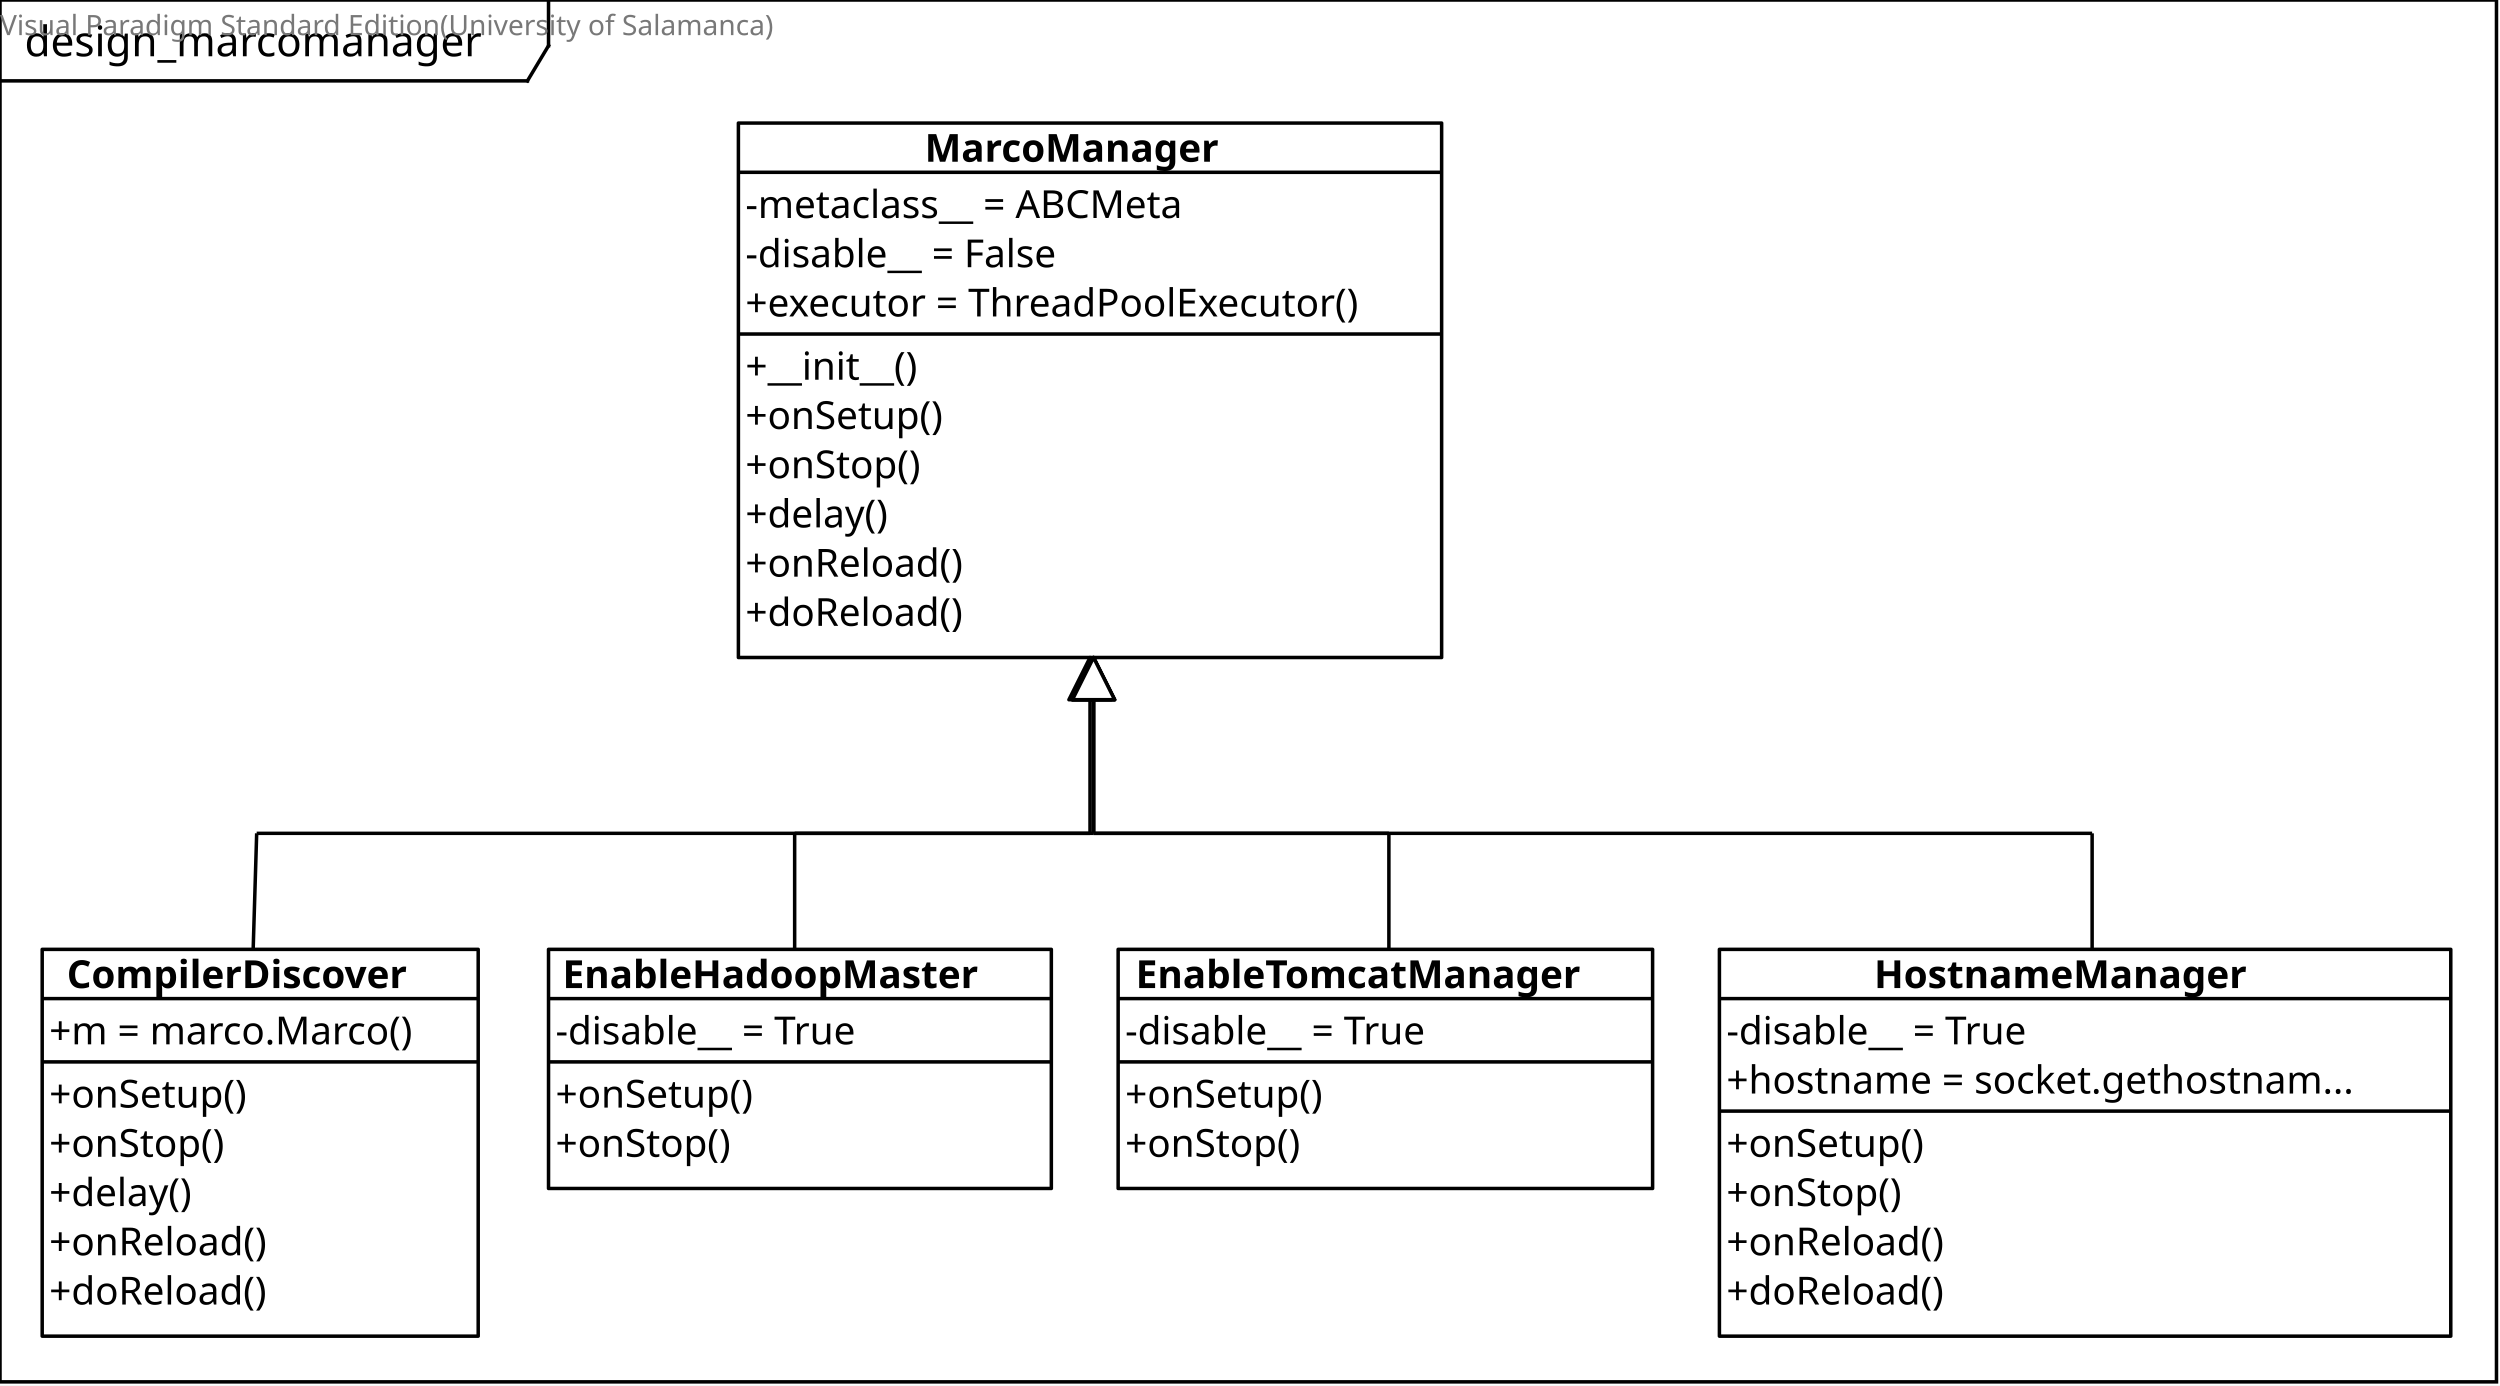
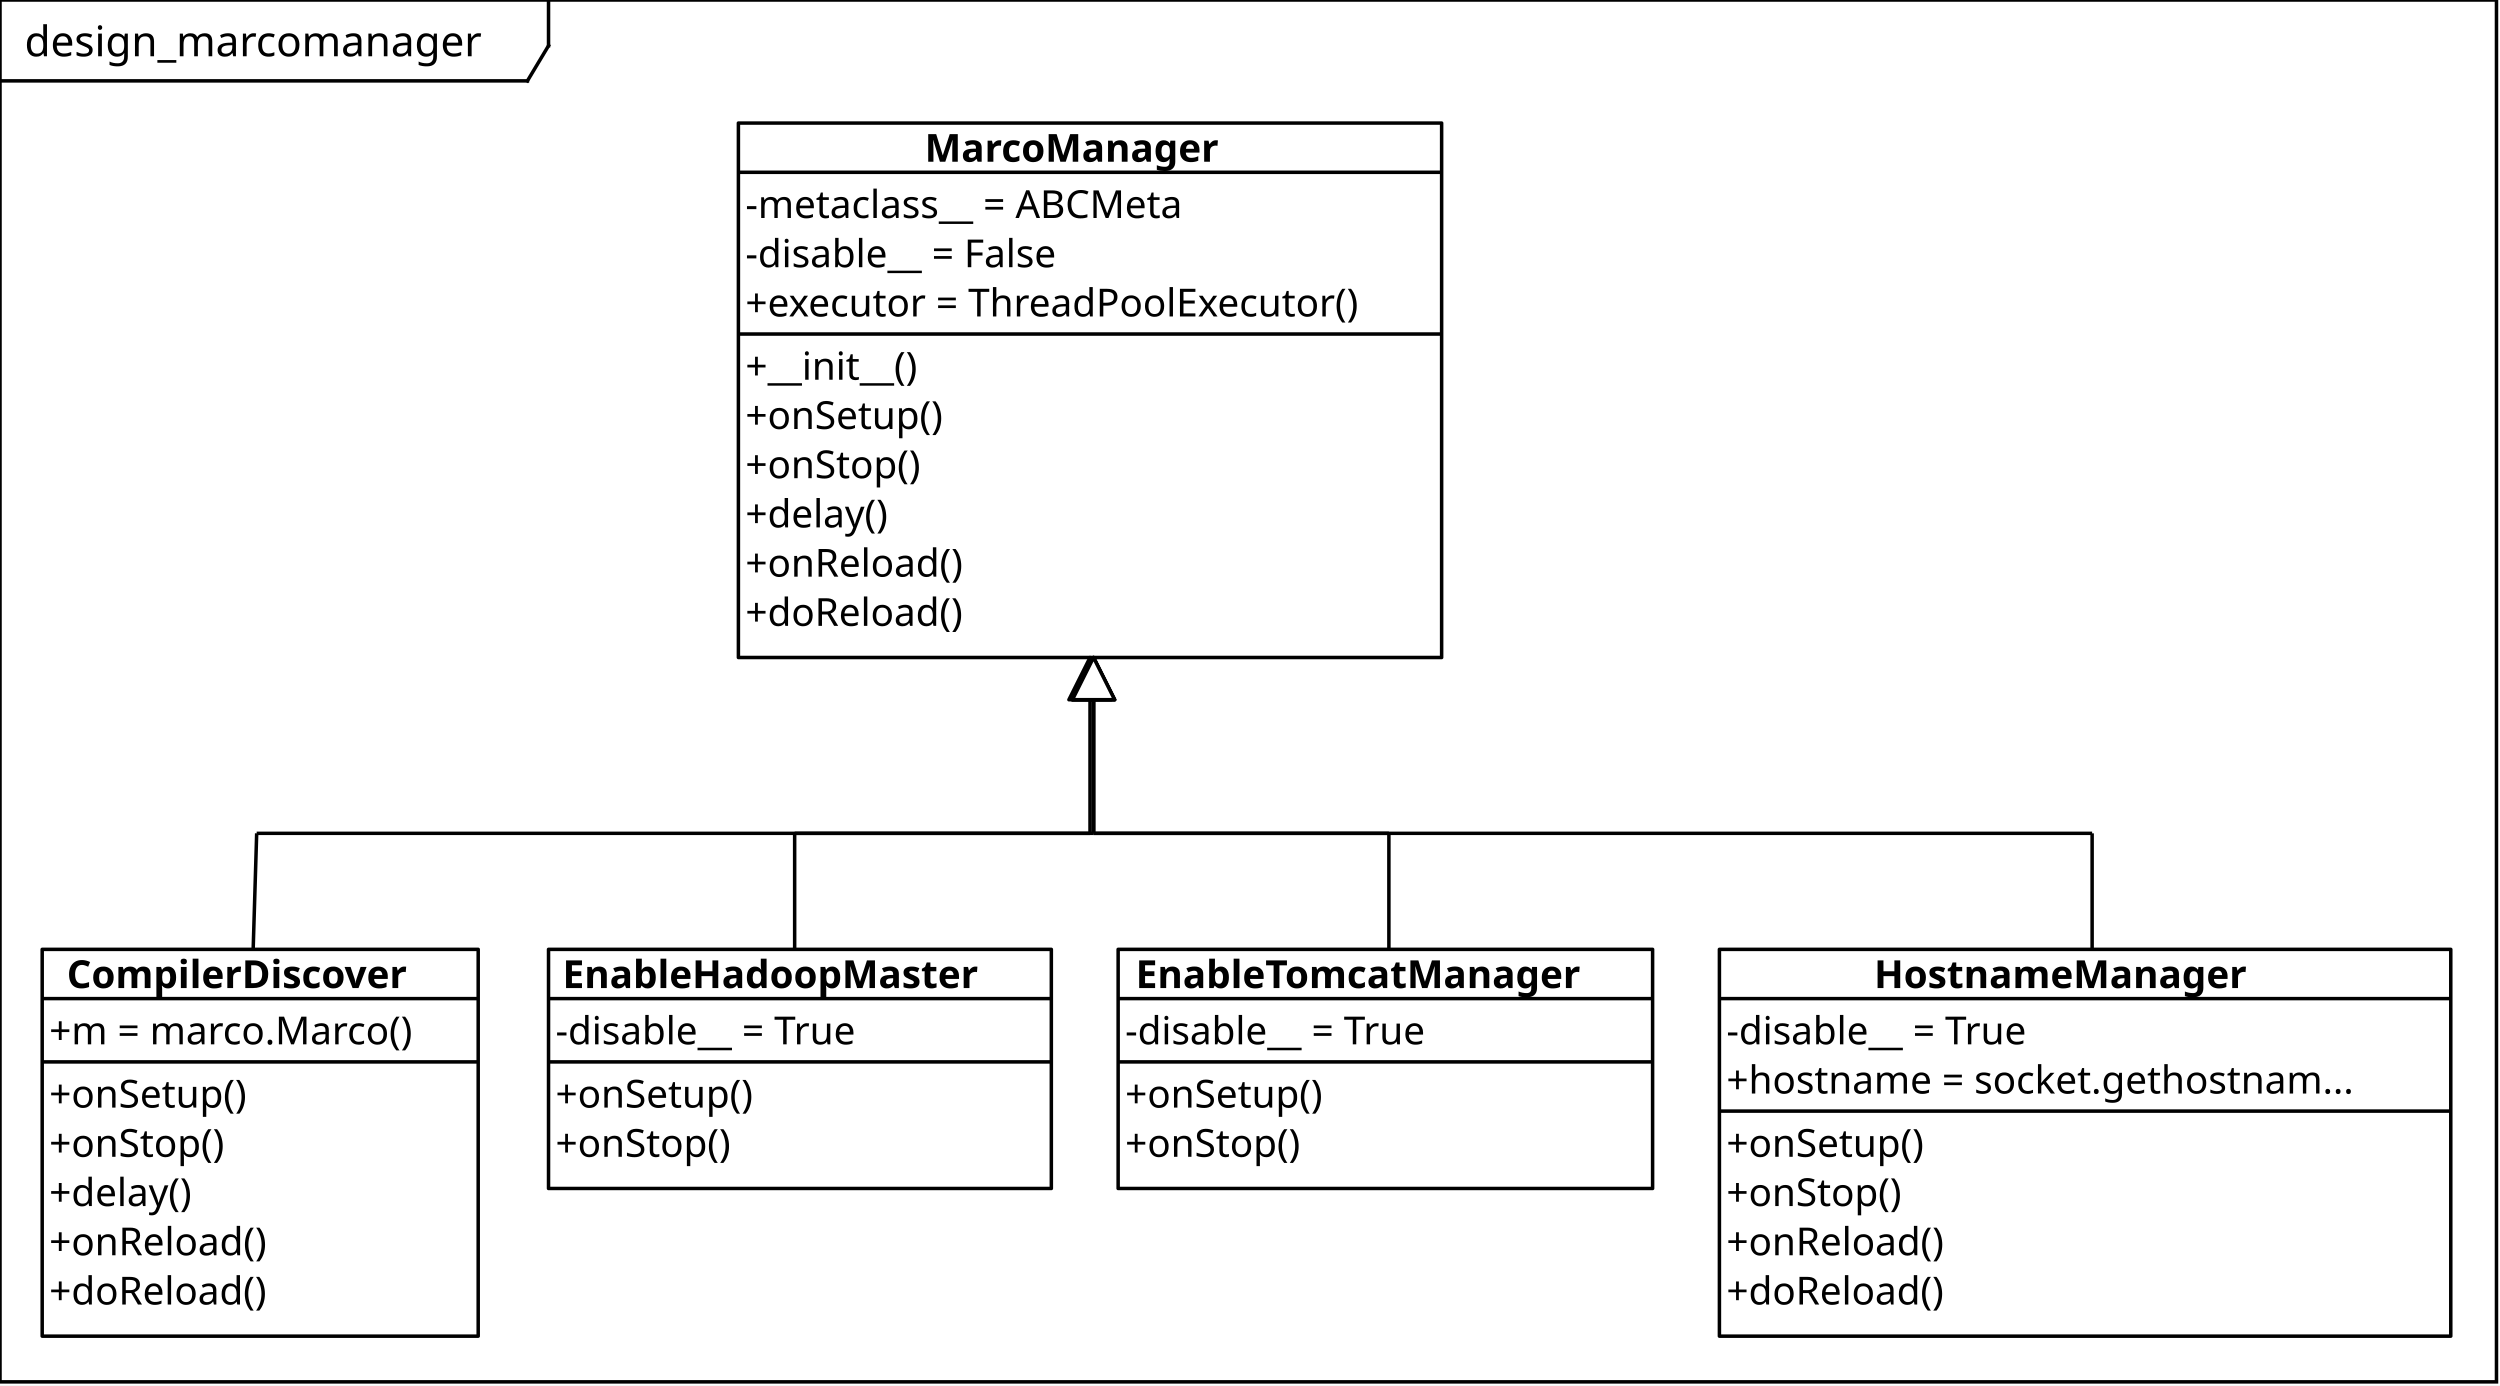
- <svg xmlns="http://www.w3.org/2000/svg" fill-opacity="0" color-rendering="auto" color-interpolation="auto" stroke="rgb(0,0,0)" text-rendering="auto" stroke-linecap="square" width="711" stroke-miterlimit="10" stroke-opacity="0" shape-rendering="auto" fill="rgb(0,0,0)" stroke-dasharray="none" font-weight="normal" stroke-width="1" height="394" font-family="'Dialog'" font-style="normal" stroke-linejoin="miter" font-size="12" stroke-dashoffset="0" image-rendering="auto">
+ <svg xmlns="http://www.w3.org/2000/svg" color-interpolation="auto" color-rendering="auto" fill="rgb(0,0,0)" fill-opacity="0" font-family="'Dialog'" font-size="12" font-style="normal" font-weight="normal" height="394" image-rendering="auto" shape-rendering="auto" stroke="rgb(0,0,0)" stroke-dasharray="none" stroke-dashoffset="0" stroke-linecap="square" stroke-linejoin="miter" stroke-miterlimit="10" stroke-opacity="0" stroke-width="1" text-rendering="auto" width="711">
  <defs id="genericDefs" />
  <g>
    <defs id="defs1">
      <clipPath clipPathUnits="userSpaceOnUse" id="clipPath1">
        <path d="M-7 -7 L211 -7 L211 163 L-7 163 L-7 -7 Z" />
      </clipPath>
      <clipPath clipPathUnits="userSpaceOnUse" id="clipPath2">
        <path d="M0 0 L0 138 L200 138 L200 0 Z" />
      </clipPath>
      <clipPath clipPathUnits="userSpaceOnUse" id="clipPath3">
        <path d="M0 0 L200 0 L200 14 L0 14 L0 0 Z" />
      </clipPath>
      <clipPath clipPathUnits="userSpaceOnUse" id="clipPath4">
        <path d="M-7 -7 L219 -7 L219 121 L-7 121 L-7 -7 Z" />
      </clipPath>
      <clipPath clipPathUnits="userSpaceOnUse" id="clipPath5">
        <path d="M0 0 L0 96 L208 96 L208 0 Z" />
      </clipPath>
      <clipPath clipPathUnits="userSpaceOnUse" id="clipPath6">
        <path d="M0 0 L207 0 L207 14 L0 14 L0 0 Z" />
      </clipPath>
      <clipPath clipPathUnits="userSpaceOnUse" id="clipPath7">
        <path d="M-7 -7 L163 -7 L163 79 L-7 79 L-7 -7 Z" />
      </clipPath>
      <clipPath clipPathUnits="userSpaceOnUse" id="clipPath8">
        <path d="M0 0 L0 54 L152 54 L152 0 Z" />
      </clipPath>
      <clipPath clipPathUnits="userSpaceOnUse" id="clipPath9">
        <path d="M0 0 L152 0 L152 14 L0 14 L0 0 Z" />
      </clipPath>
      <clipPath clipPathUnits="userSpaceOnUse" id="clipPath10">
        <path d="M-7 -7 L154 -7 L154 79 L-7 79 L-7 -7 Z" />
      </clipPath>
      <clipPath clipPathUnits="userSpaceOnUse" id="clipPath11">
        <path d="M0 0 L0 54 L143 54 L143 0 Z" />
      </clipPath>
      <clipPath clipPathUnits="userSpaceOnUse" id="clipPath12">
        <path d="M0 0 L143 0 L143 14 L0 14 L0 0 Z" />
      </clipPath>
      <clipPath clipPathUnits="userSpaceOnUse" id="clipPath13">
        <path d="M-7 -7 L135 -7 L135 121 L-7 121 L-7 -7 Z" />
      </clipPath>
      <clipPath clipPathUnits="userSpaceOnUse" id="clipPath14">
        <path d="M0 0 L0 96 L124 96 L124 0 Z" />
      </clipPath>
      <clipPath clipPathUnits="userSpaceOnUse" id="clipPath15">
        <path d="M0 0 L124 0 L124 14 L0 14 L0 0 Z" />
      </clipPath>
      <clipPath clipPathUnits="userSpaceOnUse" id="clipPath16">
        <path d="M0 0 L351 0 L351 198 L0 198 L0 0 Z" />
      </clipPath>
      <clipPath clipPathUnits="userSpaceOnUse" id="clipPath17">
        <path d="M0 0 L199 0 L199 198 L0 198 L0 0 Z" />
      </clipPath>
      <clipPath clipPathUnits="userSpaceOnUse" id="clipPath18">
        <path d="M0 0 L399 0 L399 198 L0 198 L0 0 Z" />
      </clipPath>
    </defs>
-     <g fill="white" text-rendering="geometricPrecision" fill-opacity="1" stroke-opacity="1" stroke="white">
-       <rect x="0" width="711" height="394" y="0" stroke="none" />
-       <rect x="68" y="20" transform="translate(-68,-20)" fill="none" width="710" height="393" stroke="black" />
-       <text fill="black" x="75" xml:space="preserve" y="36" transform="translate(-68,-20)" stroke="none">design_marcomanager</text>
-       <line transform="translate(-68,-20)" fill="none" x1="68" x2="218" y1="43" y2="43" stroke="black" />
-       <line transform="translate(-68,-20)" fill="none" x1="224" x2="224" y1="20" y2="33" stroke="black" />
-       <line transform="translate(-68,-20)" fill="none" x1="224" x2="218" y1="33" y2="43" stroke="black" />
-     </g>
-     <g font-size="11" transform="translate(210,35)" fill-opacity="1" fill="white" text-rendering="geometricPrecision" font-family="sans-serif" stroke="white" font-weight="bold" stroke-opacity="1">
-       <rect x="0" width="200" height="152" y="0" clip-path="url(#clipPath1)" stroke="none" />
-     </g>
-     <g font-size="11" stroke-linecap="butt" transform="translate(210,35)" fill-opacity="1" fill="black" text-rendering="geometricPrecision" font-family="sans-serif" stroke-linejoin="round" stroke="black" font-weight="bold" stroke-opacity="1" stroke-miterlimit="0">
-       <rect fill="none" x="0" width="200" height="152" y="0" clip-path="url(#clipPath1)" />
-       <line y2="14" fill="none" x1="0" clip-path="url(#clipPath1)" x2="200" y1="14" />
-     </g>
-     <g font-size="11" transform="matrix(1,0,0,1,210,49)" fill-opacity="1" fill="black" text-rendering="geometricPrecision" font-family="sans-serif" stroke="black" stroke-opacity="1">
-       <text x="2" xml:space="preserve" y="13" clip-path="url(#clipPath2)" stroke="none">-metaclass__ = ABCMeta</text>
-     </g>
-     <g font-size="11" transform="matrix(1,0,0,1,210,49)" fill-opacity="1" fill="black" text-rendering="geometricPrecision" font-family="sans-serif" stroke="black" stroke-opacity="1">
-       <text x="2" xml:space="preserve" y="27" clip-path="url(#clipPath2)" stroke="none">-disable__ = False</text>
-     </g>
-     <g font-size="11" transform="matrix(1,0,0,1,210,49)" fill-opacity="1" fill="black" text-rendering="geometricPrecision" font-family="sans-serif" stroke="black" stroke-opacity="1">
-       <text x="2" xml:space="preserve" y="41" clip-path="url(#clipPath2)" stroke="none">+executor = ThreadPoolExecutor()</text>
-       <line stroke-linecap="butt" clip-path="url(#clipPath2)" fill="none" x1="0" x2="200" y1="46" stroke-linejoin="bevel" y2="46" stroke-miterlimit="0" />
-     </g>
-     <g font-size="11" transform="matrix(1,0,0,1,210,49)" fill-opacity="1" fill="black" text-rendering="geometricPrecision" font-family="sans-serif" stroke="black" stroke-opacity="1">
-       <text x="2" xml:space="preserve" y="59" clip-path="url(#clipPath2)" stroke="none">+__init__()</text>
-     </g>
-     <g font-size="11" transform="matrix(1,0,0,1,210,49)" fill-opacity="1" fill="black" text-rendering="geometricPrecision" font-family="sans-serif" stroke="black" stroke-opacity="1">
-       <text x="2" xml:space="preserve" y="73" clip-path="url(#clipPath2)" stroke="none">+onSetup()</text>
-     </g>
-     <g font-size="11" transform="matrix(1,0,0,1,210,49)" fill-opacity="1" fill="black" text-rendering="geometricPrecision" font-family="sans-serif" stroke="black" stroke-opacity="1">
-       <text x="2" xml:space="preserve" y="87" clip-path="url(#clipPath2)" stroke="none">+onStop()</text>
-     </g>
-     <g font-size="11" transform="matrix(1,0,0,1,210,49)" fill-opacity="1" fill="black" text-rendering="geometricPrecision" font-family="sans-serif" stroke="black" stroke-opacity="1">
-       <text x="2" xml:space="preserve" y="101" clip-path="url(#clipPath2)" stroke="none">+delay()</text>
-     </g>
-     <g font-size="11" transform="matrix(1,0,0,1,210,49)" fill-opacity="1" fill="black" text-rendering="geometricPrecision" font-family="sans-serif" stroke="black" stroke-opacity="1">
-       <text x="2" xml:space="preserve" y="115" clip-path="url(#clipPath2)" stroke="none">+onReload()</text>
-     </g>
-     <g font-size="11" transform="matrix(1,0,0,1,210,49)" fill-opacity="1" fill="black" text-rendering="geometricPrecision" font-family="sans-serif" stroke="black" stroke-opacity="1">
-       <text x="2" xml:space="preserve" y="129" clip-path="url(#clipPath2)" stroke="none">+doReload()</text>
-     </g>
-     <g font-size="11" transform="translate(210,35)" fill-opacity="1" fill="black" text-rendering="geometricPrecision" font-family="sans-serif" stroke="black" font-weight="bold" stroke-opacity="1">
-       <text x="53" xml:space="preserve" y="11" clip-path="url(#clipPath3)" stroke="none">MarcoManager</text>
-     </g>
-     <g font-size="11" transform="translate(489,270)" fill-opacity="1" fill="white" text-rendering="geometricPrecision" font-family="sans-serif" stroke="white" font-weight="bold" stroke-opacity="1">
-       <rect x="0" width="208" height="110" y="0" clip-path="url(#clipPath4)" stroke="none" />
-     </g>
-     <g font-size="11" stroke-linecap="butt" transform="translate(489,270)" fill-opacity="1" fill="black" text-rendering="geometricPrecision" font-family="sans-serif" stroke-linejoin="round" stroke="black" font-weight="bold" stroke-opacity="1" stroke-miterlimit="0">
-       <rect fill="none" x="0" width="208" height="110" y="0" clip-path="url(#clipPath4)" />
-       <line y2="14" fill="none" x1="0" clip-path="url(#clipPath4)" x2="208" y1="14" />
-     </g>
-     <g font-size="11" transform="matrix(1,0,0,1,489,284)" fill-opacity="1" fill="black" text-rendering="geometricPrecision" font-family="sans-serif" stroke="black" stroke-opacity="1">
-       <text x="2" xml:space="preserve" y="13" clip-path="url(#clipPath5)" stroke="none">-disable__ = True</text>
-     </g>
-     <g font-size="11" transform="matrix(1,0,0,1,489,284)" fill-opacity="1" fill="black" text-rendering="geometricPrecision" font-family="sans-serif" stroke="black" stroke-opacity="1">
-       <text x="2" xml:space="preserve" y="27" clip-path="url(#clipPath5)" stroke="none">+hostname = socket.gethostnam...</text>
-       <line stroke-linecap="butt" clip-path="url(#clipPath5)" fill="none" x1="0" x2="208" y1="32" stroke-linejoin="bevel" y2="32" stroke-miterlimit="0" />
-     </g>
-     <g font-size="11" transform="matrix(1,0,0,1,489,284)" fill-opacity="1" fill="black" text-rendering="geometricPrecision" font-family="sans-serif" stroke="black" stroke-opacity="1">
-       <text x="2" xml:space="preserve" y="45" clip-path="url(#clipPath5)" stroke="none">+onSetup()</text>
-     </g>
-     <g font-size="11" transform="matrix(1,0,0,1,489,284)" fill-opacity="1" fill="black" text-rendering="geometricPrecision" font-family="sans-serif" stroke="black" stroke-opacity="1">
-       <text x="2" xml:space="preserve" y="59" clip-path="url(#clipPath5)" stroke="none">+onStop()</text>
-     </g>
-     <g font-size="11" transform="matrix(1,0,0,1,489,284)" fill-opacity="1" fill="black" text-rendering="geometricPrecision" font-family="sans-serif" stroke="black" stroke-opacity="1">
-       <text x="2" xml:space="preserve" y="73" clip-path="url(#clipPath5)" stroke="none">+onReload()</text>
-     </g>
-     <g font-size="11" transform="matrix(1,0,0,1,489,284)" fill-opacity="1" fill="black" text-rendering="geometricPrecision" font-family="sans-serif" stroke="black" stroke-opacity="1">
-       <text x="2" xml:space="preserve" y="87" clip-path="url(#clipPath5)" stroke="none">+doReload()</text>
-     </g>
-     <g font-size="11" transform="translate(489,270)" fill-opacity="1" fill="black" text-rendering="geometricPrecision" font-family="sans-serif" stroke="black" font-weight="bold" stroke-opacity="1">
-       <text x="44" xml:space="preserve" y="11" clip-path="url(#clipPath6)" stroke="none">HostnameManager</text>
-     </g>
-     <g font-size="11" transform="translate(318,270)" fill-opacity="1" fill="white" text-rendering="geometricPrecision" font-family="sans-serif" stroke="white" font-weight="bold" stroke-opacity="1">
-       <rect x="0" width="152" height="68" y="0" clip-path="url(#clipPath7)" stroke="none" />
-     </g>
-     <g font-size="11" stroke-linecap="butt" transform="translate(318,270)" fill-opacity="1" fill="black" text-rendering="geometricPrecision" font-family="sans-serif" stroke-linejoin="round" stroke="black" font-weight="bold" stroke-opacity="1" stroke-miterlimit="0">
-       <rect fill="none" x="0" width="152" height="68" y="0" clip-path="url(#clipPath7)" />
-       <line y2="14" fill="none" x1="0" clip-path="url(#clipPath7)" x2="152" y1="14" />
-     </g>
-     <g font-size="11" transform="matrix(1,0,0,1,318,284)" fill-opacity="1" fill="black" text-rendering="geometricPrecision" font-family="sans-serif" stroke="black" stroke-opacity="1">
-       <text x="2" xml:space="preserve" y="13" clip-path="url(#clipPath8)" stroke="none">-disable__ = True</text>
-     </g>
-     <g font-size="11" stroke-linecap="butt" transform="matrix(1,0,0,1,318,284)" fill-opacity="1" fill="black" text-rendering="geometricPrecision" font-family="sans-serif" stroke-linejoin="bevel" stroke="black" stroke-opacity="1" stroke-miterlimit="0">
-       <line y2="18" fill="none" x1="0" clip-path="url(#clipPath8)" x2="152" y1="18" />
-     </g>
-     <g font-size="11" transform="matrix(1,0,0,1,318,284)" fill-opacity="1" fill="black" text-rendering="geometricPrecision" font-family="sans-serif" stroke="black" stroke-opacity="1">
-       <text x="2" xml:space="preserve" y="31" clip-path="url(#clipPath8)" stroke="none">+onSetup()</text>
-     </g>
-     <g font-size="11" transform="matrix(1,0,0,1,318,284)" fill-opacity="1" fill="black" text-rendering="geometricPrecision" font-family="sans-serif" stroke="black" stroke-opacity="1">
-       <text x="2" xml:space="preserve" y="45" clip-path="url(#clipPath8)" stroke="none">+onStop()</text>
-     </g>
-     <g font-size="11" transform="translate(318,270)" fill-opacity="1" fill="black" text-rendering="geometricPrecision" font-family="sans-serif" stroke="black" font-weight="bold" stroke-opacity="1">
-       <text x="5" xml:space="preserve" y="11" clip-path="url(#clipPath9)" stroke="none">EnableTomcatManager</text>
-     </g>
-     <g font-size="11" transform="translate(156,270)" fill-opacity="1" fill="white" text-rendering="geometricPrecision" font-family="sans-serif" stroke="white" font-weight="bold" stroke-opacity="1">
-       <rect x="0" width="143" height="68" y="0" clip-path="url(#clipPath10)" stroke="none" />
-     </g>
-     <g font-size="11" stroke-linecap="butt" transform="translate(156,270)" fill-opacity="1" fill="black" text-rendering="geometricPrecision" font-family="sans-serif" stroke-linejoin="round" stroke="black" font-weight="bold" stroke-opacity="1" stroke-miterlimit="0">
-       <rect fill="none" x="0" width="143" height="68" y="0" clip-path="url(#clipPath10)" />
-       <line y2="14" fill="none" x1="0" clip-path="url(#clipPath10)" x2="143" y1="14" />
-     </g>
-     <g font-size="11" transform="matrix(1,0,0,1,156,284)" fill-opacity="1" fill="black" text-rendering="geometricPrecision" font-family="sans-serif" stroke="black" stroke-opacity="1">
-       <text x="2" xml:space="preserve" y="13" clip-path="url(#clipPath11)" stroke="none">-disable__ = True</text>
-     </g>
-     <g font-size="11" stroke-linecap="butt" transform="matrix(1,0,0,1,156,284)" fill-opacity="1" fill="black" text-rendering="geometricPrecision" font-family="sans-serif" stroke-linejoin="bevel" stroke="black" stroke-opacity="1" stroke-miterlimit="0">
-       <line y2="18" fill="none" x1="0" clip-path="url(#clipPath11)" x2="143" y1="18" />
-     </g>
-     <g font-size="11" transform="matrix(1,0,0,1,156,284)" fill-opacity="1" fill="black" text-rendering="geometricPrecision" font-family="sans-serif" stroke="black" stroke-opacity="1">
-       <text x="2" xml:space="preserve" y="31" clip-path="url(#clipPath11)" stroke="none">+onSetup()</text>
-     </g>
-     <g font-size="11" transform="matrix(1,0,0,1,156,284)" fill-opacity="1" fill="black" text-rendering="geometricPrecision" font-family="sans-serif" stroke="black" stroke-opacity="1">
-       <text x="2" xml:space="preserve" y="45" clip-path="url(#clipPath11)" stroke="none">+onStop()</text>
-     </g>
-     <g font-size="11" transform="translate(156,270)" fill-opacity="1" fill="black" text-rendering="geometricPrecision" font-family="sans-serif" stroke="black" font-weight="bold" stroke-opacity="1">
-       <text x="4" xml:space="preserve" y="11" clip-path="url(#clipPath12)" stroke="none">EnableHadoopMaster</text>
-     </g>
-     <g font-size="11" transform="translate(12,270)" fill-opacity="1" fill="white" text-rendering="geometricPrecision" font-family="sans-serif" stroke="white" font-weight="bold" stroke-opacity="1">
-       <rect x="0" width="124" height="110" y="0" clip-path="url(#clipPath13)" stroke="none" />
-     </g>
-     <g font-size="11" stroke-linecap="butt" transform="translate(12,270)" fill-opacity="1" fill="black" text-rendering="geometricPrecision" font-family="sans-serif" stroke-linejoin="round" stroke="black" font-weight="bold" stroke-opacity="1" stroke-miterlimit="0">
-       <rect fill="none" x="0" width="124" height="110" y="0" clip-path="url(#clipPath13)" />
-       <line y2="14" fill="none" x1="0" clip-path="url(#clipPath13)" x2="124" y1="14" />
-     </g>
-     <g font-size="11" transform="matrix(1,0,0,1,12,284)" fill-opacity="1" fill="black" text-rendering="geometricPrecision" font-family="sans-serif" stroke="black" stroke-opacity="1">
-       <text x="2" xml:space="preserve" y="13" clip-path="url(#clipPath14)" stroke="none">+m = marco.Marco()</text>
-     </g>
-     <g font-size="11" stroke-linecap="butt" transform="matrix(1,0,0,1,12,284)" fill-opacity="1" fill="black" text-rendering="geometricPrecision" font-family="sans-serif" stroke-linejoin="bevel" stroke="black" stroke-opacity="1" stroke-miterlimit="0">
-       <line y2="18" fill="none" x1="0" clip-path="url(#clipPath14)" x2="124" y1="18" />
-     </g>
-     <g font-size="11" transform="matrix(1,0,0,1,12,284)" fill-opacity="1" fill="black" text-rendering="geometricPrecision" font-family="sans-serif" stroke="black" stroke-opacity="1">
-       <text x="2" xml:space="preserve" y="31" clip-path="url(#clipPath14)" stroke="none">+onSetup()</text>
-     </g>
-     <g font-size="11" transform="matrix(1,0,0,1,12,284)" fill-opacity="1" fill="black" text-rendering="geometricPrecision" font-family="sans-serif" stroke="black" stroke-opacity="1">
-       <text x="2" xml:space="preserve" y="45" clip-path="url(#clipPath14)" stroke="none">+onStop()</text>
-     </g>
-     <g font-size="11" transform="matrix(1,0,0,1,12,284)" fill-opacity="1" fill="black" text-rendering="geometricPrecision" font-family="sans-serif" stroke="black" stroke-opacity="1">
-       <text x="2" xml:space="preserve" y="59" clip-path="url(#clipPath14)" stroke="none">+delay()</text>
-     </g>
-     <g font-size="11" transform="matrix(1,0,0,1,12,284)" fill-opacity="1" fill="black" text-rendering="geometricPrecision" font-family="sans-serif" stroke="black" stroke-opacity="1">
-       <text x="2" xml:space="preserve" y="73" clip-path="url(#clipPath14)" stroke="none">+onReload()</text>
-     </g>
-     <g font-size="11" transform="matrix(1,0,0,1,12,284)" fill-opacity="1" fill="black" text-rendering="geometricPrecision" font-family="sans-serif" stroke="black" stroke-opacity="1">
-       <text x="2" xml:space="preserve" y="87" clip-path="url(#clipPath14)" stroke="none">+doReload()</text>
-     </g>
-     <g font-size="11" transform="translate(12,270)" fill-opacity="1" fill="black" text-rendering="geometricPrecision" font-family="sans-serif" stroke="black" font-weight="bold" stroke-opacity="1">
-       <text x="7" xml:space="preserve" y="11" clip-path="url(#clipPath15)" stroke="none">CompilerDiscover</text>
-     </g>
-     <g font-size="11" stroke-linecap="butt" transform="translate(17,131)" fill-opacity="1" fill="black" text-rendering="geometricPrecision" font-family="sans-serif" stroke-linejoin="round" stroke="black" stroke-opacity="1">
-       <line y2="106" fill="none" x1="293" clip-path="url(#clipPath16)" x2="293" y1="56" />
-       <line y2="106" fill="none" x1="293" clip-path="url(#clipPath16)" x2="56" y1="106" />
-       <line y2="139" fill="none" x1="56" clip-path="url(#clipPath16)" x2="55" y1="106" />
-       <polygon fill="white" clip-path="url(#clipPath16)" points=" 293 56 287 68 299 68" stroke="none" />
-       <polygon fill="none" points=" 293 56 287 68 299 68" clip-path="url(#clipPath16)" />
-     </g>
-     <g font-size="11" stroke-linecap="butt" transform="translate(171,131)" fill-opacity="1" fill="black" text-rendering="geometricPrecision" font-family="sans-serif" stroke-linejoin="round" stroke="black" stroke-opacity="1">
-       <line y2="106" fill="none" x1="140" clip-path="url(#clipPath17)" x2="140" y1="56" />
-       <line y2="106" fill="none" x1="140" clip-path="url(#clipPath17)" x2="55" y1="106" />
-       <line y2="139" fill="none" x1="55" clip-path="url(#clipPath17)" x2="55" y1="106" />
-       <polygon fill="white" clip-path="url(#clipPath17)" points=" 140 56 134 68 146 68" stroke="none" />
-       <polygon fill="none" points=" 140 56 134 68 146 68" clip-path="url(#clipPath17)" />
-     </g>
-     <g font-size="11" stroke-linecap="butt" transform="translate(255,131)" fill-opacity="1" fill="black" text-rendering="geometricPrecision" font-family="sans-serif" stroke-linejoin="round" stroke="black" stroke-opacity="1">
-       <line y2="106" fill="none" x1="56" clip-path="url(#clipPath17)" x2="56" y1="56" />
-       <line y2="106" fill="none" x1="56" clip-path="url(#clipPath17)" x2="140" y1="106" />
-       <line y2="139" fill="none" x1="140" clip-path="url(#clipPath17)" x2="140" y1="106" />
-       <polygon fill="white" clip-path="url(#clipPath17)" points=" 56 56 50 68 62 68" stroke="none" />
-       <polygon fill="none" points=" 56 56 50 68 62 68" clip-path="url(#clipPath17)" />
-     </g>
-     <g font-size="11" stroke-linecap="butt" transform="translate(255,131)" fill-opacity="1" fill="black" text-rendering="geometricPrecision" font-family="sans-serif" stroke-linejoin="round" stroke="black" stroke-opacity="1">
-       <line y2="106" fill="none" x1="56" clip-path="url(#clipPath18)" x2="56" y1="56" />
-       <line y2="106" fill="none" x1="56" clip-path="url(#clipPath18)" x2="340" y1="106" />
-       <line y2="139" fill="none" x1="340" clip-path="url(#clipPath18)" x2="340" y1="106" />
-       <polygon fill="white" clip-path="url(#clipPath18)" points=" 56 56 50 68 62 68" stroke="none" />
-       <polygon fill="none" points=" 56 56 50 68 62 68" clip-path="url(#clipPath18)" />
-     </g>
-     <g fill="rgb(120,120,120)" text-rendering="geometricPrecision" fill-opacity="1" font-size="8" stroke-opacity="1" stroke="rgb(120,120,120)">
-       <text x="0" xml:space="preserve" y="10" stroke="none">Visual Paradigm Standard Edition(University of Salamanca)</text>
-     </g>
+     <g fill="white" fill-opacity="1" stroke="white" stroke-opacity="1" text-rendering="geometricPrecision">
+       <rect height="394" stroke="none" width="711" x="0" y="0" />
+       <rect fill="none" height="393" stroke="black" transform="translate(-68,-20)" width="710" x="68" y="20" />
+       <text fill="black" stroke="none" transform="translate(-68,-20)" x="75" y="36" xml:space="preserve">design_marcomanager</text>
+       <line fill="none" stroke="black" transform="translate(-68,-20)" x1="68" x2="218" y1="43" y2="43" />
+       <line fill="none" stroke="black" transform="translate(-68,-20)" x1="224" x2="224" y1="20" y2="33" />
+       <line fill="none" stroke="black" transform="translate(-68,-20)" x1="224" x2="218" y1="33" y2="43" />
+     </g>
+     <g fill="white" fill-opacity="1" font-family="sans-serif" font-size="11" font-weight="bold" stroke="white" stroke-opacity="1" text-rendering="geometricPrecision" transform="translate(210,35)">
+       <rect clip-path="url(#clipPath1)" height="152" stroke="none" width="200" x="0" y="0" />
+     </g>
+     <g fill="black" fill-opacity="1" font-family="sans-serif" font-size="11" font-weight="bold" stroke="black" stroke-linecap="butt" stroke-linejoin="round" stroke-miterlimit="0" stroke-opacity="1" text-rendering="geometricPrecision" transform="translate(210,35)">
+       <rect clip-path="url(#clipPath1)" fill="none" height="152" width="200" x="0" y="0" />
+       <line clip-path="url(#clipPath1)" fill="none" x1="0" x2="200" y1="14" y2="14" />
+     </g>
+     <g fill="black" fill-opacity="1" font-family="sans-serif" font-size="11" stroke="black" stroke-opacity="1" text-rendering="geometricPrecision" transform="matrix(1,0,0,1,210,49)">
+       <text clip-path="url(#clipPath2)" stroke="none" x="2" y="13" xml:space="preserve">-metaclass__ = ABCMeta</text>
+     </g>
+     <g fill="black" fill-opacity="1" font-family="sans-serif" font-size="11" stroke="black" stroke-opacity="1" text-rendering="geometricPrecision" transform="matrix(1,0,0,1,210,49)">
+       <text clip-path="url(#clipPath2)" stroke="none" x="2" y="27" xml:space="preserve">-disable__ = False</text>
+     </g>
+     <g fill="black" fill-opacity="1" font-family="sans-serif" font-size="11" stroke="black" stroke-opacity="1" text-rendering="geometricPrecision" transform="matrix(1,0,0,1,210,49)">
+       <text clip-path="url(#clipPath2)" stroke="none" x="2" y="41" xml:space="preserve">+executor = ThreadPoolExecutor()</text>
+       <line clip-path="url(#clipPath2)" fill="none" stroke-linecap="butt" stroke-linejoin="bevel" stroke-miterlimit="0" x1="0" x2="200" y1="46" y2="46" />
+     </g>
+     <g fill="black" fill-opacity="1" font-family="sans-serif" font-size="11" stroke="black" stroke-opacity="1" text-rendering="geometricPrecision" transform="matrix(1,0,0,1,210,49)">
+       <text clip-path="url(#clipPath2)" stroke="none" x="2" y="59" xml:space="preserve">+__init__()</text>
+     </g>
+     <g fill="black" fill-opacity="1" font-family="sans-serif" font-size="11" stroke="black" stroke-opacity="1" text-rendering="geometricPrecision" transform="matrix(1,0,0,1,210,49)">
+       <text clip-path="url(#clipPath2)" stroke="none" x="2" y="73" xml:space="preserve">+onSetup()</text>
+     </g>
+     <g fill="black" fill-opacity="1" font-family="sans-serif" font-size="11" stroke="black" stroke-opacity="1" text-rendering="geometricPrecision" transform="matrix(1,0,0,1,210,49)">
+       <text clip-path="url(#clipPath2)" stroke="none" x="2" y="87" xml:space="preserve">+onStop()</text>
+     </g>
+     <g fill="black" fill-opacity="1" font-family="sans-serif" font-size="11" stroke="black" stroke-opacity="1" text-rendering="geometricPrecision" transform="matrix(1,0,0,1,210,49)">
+       <text clip-path="url(#clipPath2)" stroke="none" x="2" y="101" xml:space="preserve">+delay()</text>
+     </g>
+     <g fill="black" fill-opacity="1" font-family="sans-serif" font-size="11" stroke="black" stroke-opacity="1" text-rendering="geometricPrecision" transform="matrix(1,0,0,1,210,49)">
+       <text clip-path="url(#clipPath2)" stroke="none" x="2" y="115" xml:space="preserve">+onReload()</text>
+     </g>
+     <g fill="black" fill-opacity="1" font-family="sans-serif" font-size="11" stroke="black" stroke-opacity="1" text-rendering="geometricPrecision" transform="matrix(1,0,0,1,210,49)">
+       <text clip-path="url(#clipPath2)" stroke="none" x="2" y="129" xml:space="preserve">+doReload()</text>
+     </g>
+     <g fill="black" fill-opacity="1" font-family="sans-serif" font-size="11" font-weight="bold" stroke="black" stroke-opacity="1" text-rendering="geometricPrecision" transform="translate(210,35)">
+       <text clip-path="url(#clipPath3)" stroke="none" x="53" y="11" xml:space="preserve">MarcoManager</text>
+     </g>
+     <g fill="white" fill-opacity="1" font-family="sans-serif" font-size="11" font-weight="bold" stroke="white" stroke-opacity="1" text-rendering="geometricPrecision" transform="translate(489,270)">
+       <rect clip-path="url(#clipPath4)" height="110" stroke="none" width="208" x="0" y="0" />
+     </g>
+     <g fill="black" fill-opacity="1" font-family="sans-serif" font-size="11" font-weight="bold" stroke="black" stroke-linecap="butt" stroke-linejoin="round" stroke-miterlimit="0" stroke-opacity="1" text-rendering="geometricPrecision" transform="translate(489,270)">
+       <rect clip-path="url(#clipPath4)" fill="none" height="110" width="208" x="0" y="0" />
+       <line clip-path="url(#clipPath4)" fill="none" x1="0" x2="208" y1="14" y2="14" />
+     </g>
+     <g fill="black" fill-opacity="1" font-family="sans-serif" font-size="11" stroke="black" stroke-opacity="1" text-rendering="geometricPrecision" transform="matrix(1,0,0,1,489,284)">
+       <text clip-path="url(#clipPath5)" stroke="none" x="2" y="13" xml:space="preserve">-disable__ = True</text>
+     </g>
+     <g fill="black" fill-opacity="1" font-family="sans-serif" font-size="11" stroke="black" stroke-opacity="1" text-rendering="geometricPrecision" transform="matrix(1,0,0,1,489,284)">
+       <text clip-path="url(#clipPath5)" stroke="none" x="2" y="27" xml:space="preserve">+hostname = socket.gethostnam...</text>
+       <line clip-path="url(#clipPath5)" fill="none" stroke-linecap="butt" stroke-linejoin="bevel" stroke-miterlimit="0" x1="0" x2="208" y1="32" y2="32" />
+     </g>
+     <g fill="black" fill-opacity="1" font-family="sans-serif" font-size="11" stroke="black" stroke-opacity="1" text-rendering="geometricPrecision" transform="matrix(1,0,0,1,489,284)">
+       <text clip-path="url(#clipPath5)" stroke="none" x="2" y="45" xml:space="preserve">+onSetup()</text>
+     </g>
+     <g fill="black" fill-opacity="1" font-family="sans-serif" font-size="11" stroke="black" stroke-opacity="1" text-rendering="geometricPrecision" transform="matrix(1,0,0,1,489,284)">
+       <text clip-path="url(#clipPath5)" stroke="none" x="2" y="59" xml:space="preserve">+onStop()</text>
+     </g>
+     <g fill="black" fill-opacity="1" font-family="sans-serif" font-size="11" stroke="black" stroke-opacity="1" text-rendering="geometricPrecision" transform="matrix(1,0,0,1,489,284)">
+       <text clip-path="url(#clipPath5)" stroke="none" x="2" y="73" xml:space="preserve">+onReload()</text>
+     </g>
+     <g fill="black" fill-opacity="1" font-family="sans-serif" font-size="11" stroke="black" stroke-opacity="1" text-rendering="geometricPrecision" transform="matrix(1,0,0,1,489,284)">
+       <text clip-path="url(#clipPath5)" stroke="none" x="2" y="87" xml:space="preserve">+doReload()</text>
+     </g>
+     <g fill="black" fill-opacity="1" font-family="sans-serif" font-size="11" font-weight="bold" stroke="black" stroke-opacity="1" text-rendering="geometricPrecision" transform="translate(489,270)">
+       <text clip-path="url(#clipPath6)" stroke="none" x="44" y="11" xml:space="preserve">HostnameManager</text>
+     </g>
+     <g fill="white" fill-opacity="1" font-family="sans-serif" font-size="11" font-weight="bold" stroke="white" stroke-opacity="1" text-rendering="geometricPrecision" transform="translate(318,270)">
+       <rect clip-path="url(#clipPath7)" height="68" stroke="none" width="152" x="0" y="0" />
+     </g>
+     <g fill="black" fill-opacity="1" font-family="sans-serif" font-size="11" font-weight="bold" stroke="black" stroke-linecap="butt" stroke-linejoin="round" stroke-miterlimit="0" stroke-opacity="1" text-rendering="geometricPrecision" transform="translate(318,270)">
+       <rect clip-path="url(#clipPath7)" fill="none" height="68" width="152" x="0" y="0" />
+       <line clip-path="url(#clipPath7)" fill="none" x1="0" x2="152" y1="14" y2="14" />
+     </g>
+     <g fill="black" fill-opacity="1" font-family="sans-serif" font-size="11" stroke="black" stroke-opacity="1" text-rendering="geometricPrecision" transform="matrix(1,0,0,1,318,284)">
+       <text clip-path="url(#clipPath8)" stroke="none" x="2" y="13" xml:space="preserve">-disable__ = True</text>
+     </g>
+     <g fill="black" fill-opacity="1" font-family="sans-serif" font-size="11" stroke="black" stroke-linecap="butt" stroke-linejoin="bevel" stroke-miterlimit="0" stroke-opacity="1" text-rendering="geometricPrecision" transform="matrix(1,0,0,1,318,284)">
+       <line clip-path="url(#clipPath8)" fill="none" x1="0" x2="152" y1="18" y2="18" />
+     </g>
+     <g fill="black" fill-opacity="1" font-family="sans-serif" font-size="11" stroke="black" stroke-opacity="1" text-rendering="geometricPrecision" transform="matrix(1,0,0,1,318,284)">
+       <text clip-path="url(#clipPath8)" stroke="none" x="2" y="31" xml:space="preserve">+onSetup()</text>
+     </g>
+     <g fill="black" fill-opacity="1" font-family="sans-serif" font-size="11" stroke="black" stroke-opacity="1" text-rendering="geometricPrecision" transform="matrix(1,0,0,1,318,284)">
+       <text clip-path="url(#clipPath8)" stroke="none" x="2" y="45" xml:space="preserve">+onStop()</text>
+     </g>
+     <g fill="black" fill-opacity="1" font-family="sans-serif" font-size="11" font-weight="bold" stroke="black" stroke-opacity="1" text-rendering="geometricPrecision" transform="translate(318,270)">
+       <text clip-path="url(#clipPath9)" stroke="none" x="5" y="11" xml:space="preserve">EnableTomcatManager</text>
+     </g>
+     <g fill="white" fill-opacity="1" font-family="sans-serif" font-size="11" font-weight="bold" stroke="white" stroke-opacity="1" text-rendering="geometricPrecision" transform="translate(156,270)">
+       <rect clip-path="url(#clipPath10)" height="68" stroke="none" width="143" x="0" y="0" />
+     </g>
+     <g fill="black" fill-opacity="1" font-family="sans-serif" font-size="11" font-weight="bold" stroke="black" stroke-linecap="butt" stroke-linejoin="round" stroke-miterlimit="0" stroke-opacity="1" text-rendering="geometricPrecision" transform="translate(156,270)">
+       <rect clip-path="url(#clipPath10)" fill="none" height="68" width="143" x="0" y="0" />
+       <line clip-path="url(#clipPath10)" fill="none" x1="0" x2="143" y1="14" y2="14" />
+     </g>
+     <g fill="black" fill-opacity="1" font-family="sans-serif" font-size="11" stroke="black" stroke-opacity="1" text-rendering="geometricPrecision" transform="matrix(1,0,0,1,156,284)">
+       <text clip-path="url(#clipPath11)" stroke="none" x="2" y="13" xml:space="preserve">-disable__ = True</text>
+     </g>
+     <g fill="black" fill-opacity="1" font-family="sans-serif" font-size="11" stroke="black" stroke-linecap="butt" stroke-linejoin="bevel" stroke-miterlimit="0" stroke-opacity="1" text-rendering="geometricPrecision" transform="matrix(1,0,0,1,156,284)">
+       <line clip-path="url(#clipPath11)" fill="none" x1="0" x2="143" y1="18" y2="18" />
+     </g>
+     <g fill="black" fill-opacity="1" font-family="sans-serif" font-size="11" stroke="black" stroke-opacity="1" text-rendering="geometricPrecision" transform="matrix(1,0,0,1,156,284)">
+       <text clip-path="url(#clipPath11)" stroke="none" x="2" y="31" xml:space="preserve">+onSetup()</text>
+     </g>
+     <g fill="black" fill-opacity="1" font-family="sans-serif" font-size="11" stroke="black" stroke-opacity="1" text-rendering="geometricPrecision" transform="matrix(1,0,0,1,156,284)">
+       <text clip-path="url(#clipPath11)" stroke="none" x="2" y="45" xml:space="preserve">+onStop()</text>
+     </g>
+     <g fill="black" fill-opacity="1" font-family="sans-serif" font-size="11" font-weight="bold" stroke="black" stroke-opacity="1" text-rendering="geometricPrecision" transform="translate(156,270)">
+       <text clip-path="url(#clipPath12)" stroke="none" x="4" y="11" xml:space="preserve">EnableHadoopMaster</text>
+     </g>
+     <g fill="white" fill-opacity="1" font-family="sans-serif" font-size="11" font-weight="bold" stroke="white" stroke-opacity="1" text-rendering="geometricPrecision" transform="translate(12,270)">
+       <rect clip-path="url(#clipPath13)" height="110" stroke="none" width="124" x="0" y="0" />
+     </g>
+     <g fill="black" fill-opacity="1" font-family="sans-serif" font-size="11" font-weight="bold" stroke="black" stroke-linecap="butt" stroke-linejoin="round" stroke-miterlimit="0" stroke-opacity="1" text-rendering="geometricPrecision" transform="translate(12,270)">
+       <rect clip-path="url(#clipPath13)" fill="none" height="110" width="124" x="0" y="0" />
+       <line clip-path="url(#clipPath13)" fill="none" x1="0" x2="124" y1="14" y2="14" />
+     </g>
+     <g fill="black" fill-opacity="1" font-family="sans-serif" font-size="11" stroke="black" stroke-opacity="1" text-rendering="geometricPrecision" transform="matrix(1,0,0,1,12,284)">
+       <text clip-path="url(#clipPath14)" stroke="none" x="2" y="13" xml:space="preserve">+m = marco.Marco()</text>
+     </g>
+     <g fill="black" fill-opacity="1" font-family="sans-serif" font-size="11" stroke="black" stroke-linecap="butt" stroke-linejoin="bevel" stroke-miterlimit="0" stroke-opacity="1" text-rendering="geometricPrecision" transform="matrix(1,0,0,1,12,284)">
+       <line clip-path="url(#clipPath14)" fill="none" x1="0" x2="124" y1="18" y2="18" />
+     </g>
+     <g fill="black" fill-opacity="1" font-family="sans-serif" font-size="11" stroke="black" stroke-opacity="1" text-rendering="geometricPrecision" transform="matrix(1,0,0,1,12,284)">
+       <text clip-path="url(#clipPath14)" stroke="none" x="2" y="31" xml:space="preserve">+onSetup()</text>
+     </g>
+     <g fill="black" fill-opacity="1" font-family="sans-serif" font-size="11" stroke="black" stroke-opacity="1" text-rendering="geometricPrecision" transform="matrix(1,0,0,1,12,284)">
+       <text clip-path="url(#clipPath14)" stroke="none" x="2" y="45" xml:space="preserve">+onStop()</text>
+     </g>
+     <g fill="black" fill-opacity="1" font-family="sans-serif" font-size="11" stroke="black" stroke-opacity="1" text-rendering="geometricPrecision" transform="matrix(1,0,0,1,12,284)">
+       <text clip-path="url(#clipPath14)" stroke="none" x="2" y="59" xml:space="preserve">+delay()</text>
+     </g>
+     <g fill="black" fill-opacity="1" font-family="sans-serif" font-size="11" stroke="black" stroke-opacity="1" text-rendering="geometricPrecision" transform="matrix(1,0,0,1,12,284)">
+       <text clip-path="url(#clipPath14)" stroke="none" x="2" y="73" xml:space="preserve">+onReload()</text>
+     </g>
+     <g fill="black" fill-opacity="1" font-family="sans-serif" font-size="11" stroke="black" stroke-opacity="1" text-rendering="geometricPrecision" transform="matrix(1,0,0,1,12,284)">
+       <text clip-path="url(#clipPath14)" stroke="none" x="2" y="87" xml:space="preserve">+doReload()</text>
+     </g>
+     <g fill="black" fill-opacity="1" font-family="sans-serif" font-size="11" font-weight="bold" stroke="black" stroke-opacity="1" text-rendering="geometricPrecision" transform="translate(12,270)">
+       <text clip-path="url(#clipPath15)" stroke="none" x="7" y="11" xml:space="preserve">CompilerDiscover</text>
+     </g>
+     <g fill="black" fill-opacity="1" font-family="sans-serif" font-size="11" stroke="black" stroke-linecap="butt" stroke-linejoin="round" stroke-opacity="1" text-rendering="geometricPrecision" transform="translate(17,131)">
+       <line clip-path="url(#clipPath16)" fill="none" x1="293" x2="293" y1="56" y2="106" />
+       <line clip-path="url(#clipPath16)" fill="none" x1="293" x2="56" y1="106" y2="106" />
+       <line clip-path="url(#clipPath16)" fill="none" x1="56" x2="55" y1="106" y2="139" />
+       <polygon clip-path="url(#clipPath16)" fill="white" points=" 293 56 287 68 299 68" stroke="none" />
+       <polygon clip-path="url(#clipPath16)" fill="none" points=" 293 56 287 68 299 68" />
+     </g>
+     <g fill="black" fill-opacity="1" font-family="sans-serif" font-size="11" stroke="black" stroke-linecap="butt" stroke-linejoin="round" stroke-opacity="1" text-rendering="geometricPrecision" transform="translate(171,131)">
+       <line clip-path="url(#clipPath17)" fill="none" x1="140" x2="140" y1="56" y2="106" />
+       <line clip-path="url(#clipPath17)" fill="none" x1="140" x2="55" y1="106" y2="106" />
+       <line clip-path="url(#clipPath17)" fill="none" x1="55" x2="55" y1="106" y2="139" />
+       <polygon clip-path="url(#clipPath17)" fill="white" points=" 140 56 134 68 146 68" stroke="none" />
+       <polygon clip-path="url(#clipPath17)" fill="none" points=" 140 56 134 68 146 68" />
+     </g>
+     <g fill="black" fill-opacity="1" font-family="sans-serif" font-size="11" stroke="black" stroke-linecap="butt" stroke-linejoin="round" stroke-opacity="1" text-rendering="geometricPrecision" transform="translate(255,131)">
+       <line clip-path="url(#clipPath17)" fill="none" x1="56" x2="56" y1="56" y2="106" />
+       <line clip-path="url(#clipPath17)" fill="none" x1="56" x2="140" y1="106" y2="106" />
+       <line clip-path="url(#clipPath17)" fill="none" x1="140" x2="140" y1="106" y2="139" />
+       <polygon clip-path="url(#clipPath17)" fill="white" points=" 56 56 50 68 62 68" stroke="none" />
+       <polygon clip-path="url(#clipPath17)" fill="none" points=" 56 56 50 68 62 68" />
+     </g>
+     <g fill="black" fill-opacity="1" font-family="sans-serif" font-size="11" stroke="black" stroke-linecap="butt" stroke-linejoin="round" stroke-opacity="1" text-rendering="geometricPrecision" transform="translate(255,131)">
+       <line clip-path="url(#clipPath18)" fill="none" x1="56" x2="56" y1="56" y2="106" />
+       <line clip-path="url(#clipPath18)" fill="none" x1="56" x2="340" y1="106" y2="106" />
+       <line clip-path="url(#clipPath18)" fill="none" x1="340" x2="340" y1="106" y2="139" />
+       <polygon clip-path="url(#clipPath18)" fill="white" points=" 56 56 50 68 62 68" stroke="none" />
+       <polygon clip-path="url(#clipPath18)" fill="none" points=" 56 56 50 68 62 68" />
+     </g>
+     <g fill="rgb(120,120,120)" fill-opacity="1" font-size="8" stroke="rgb(120,120,120)" stroke-opacity="1" text-rendering="geometricPrecision" />
  </g>
</svg>
